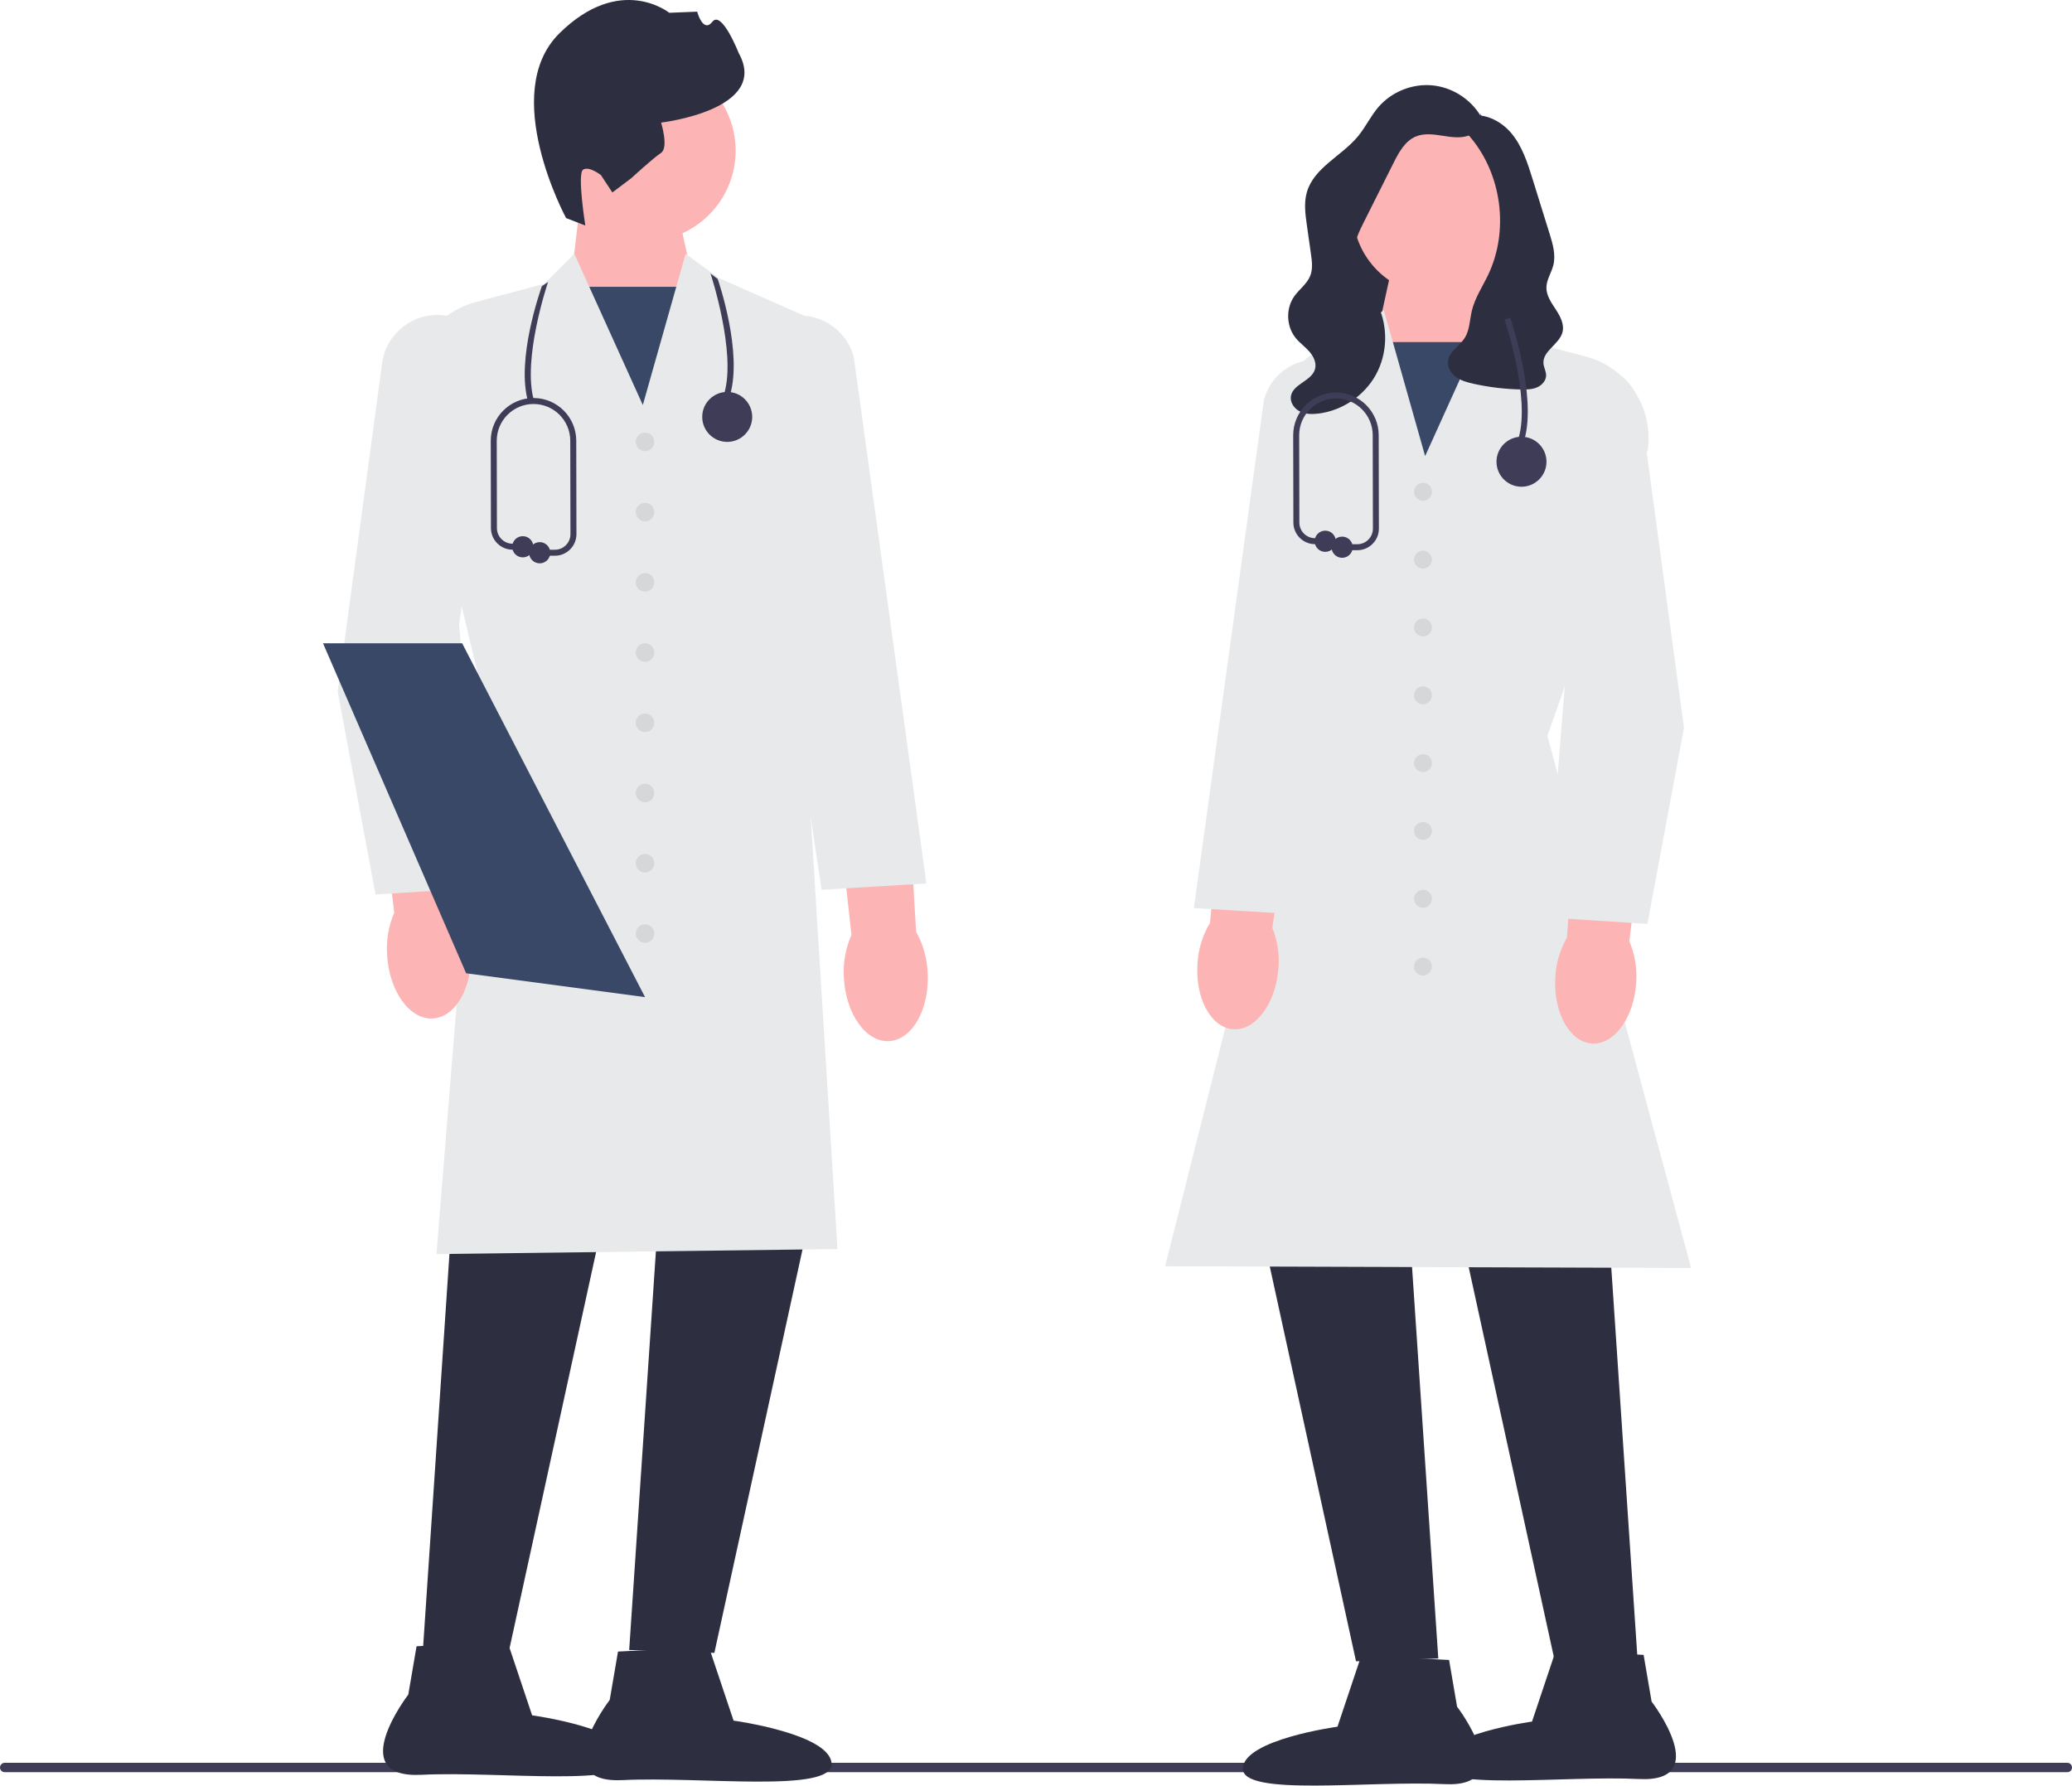
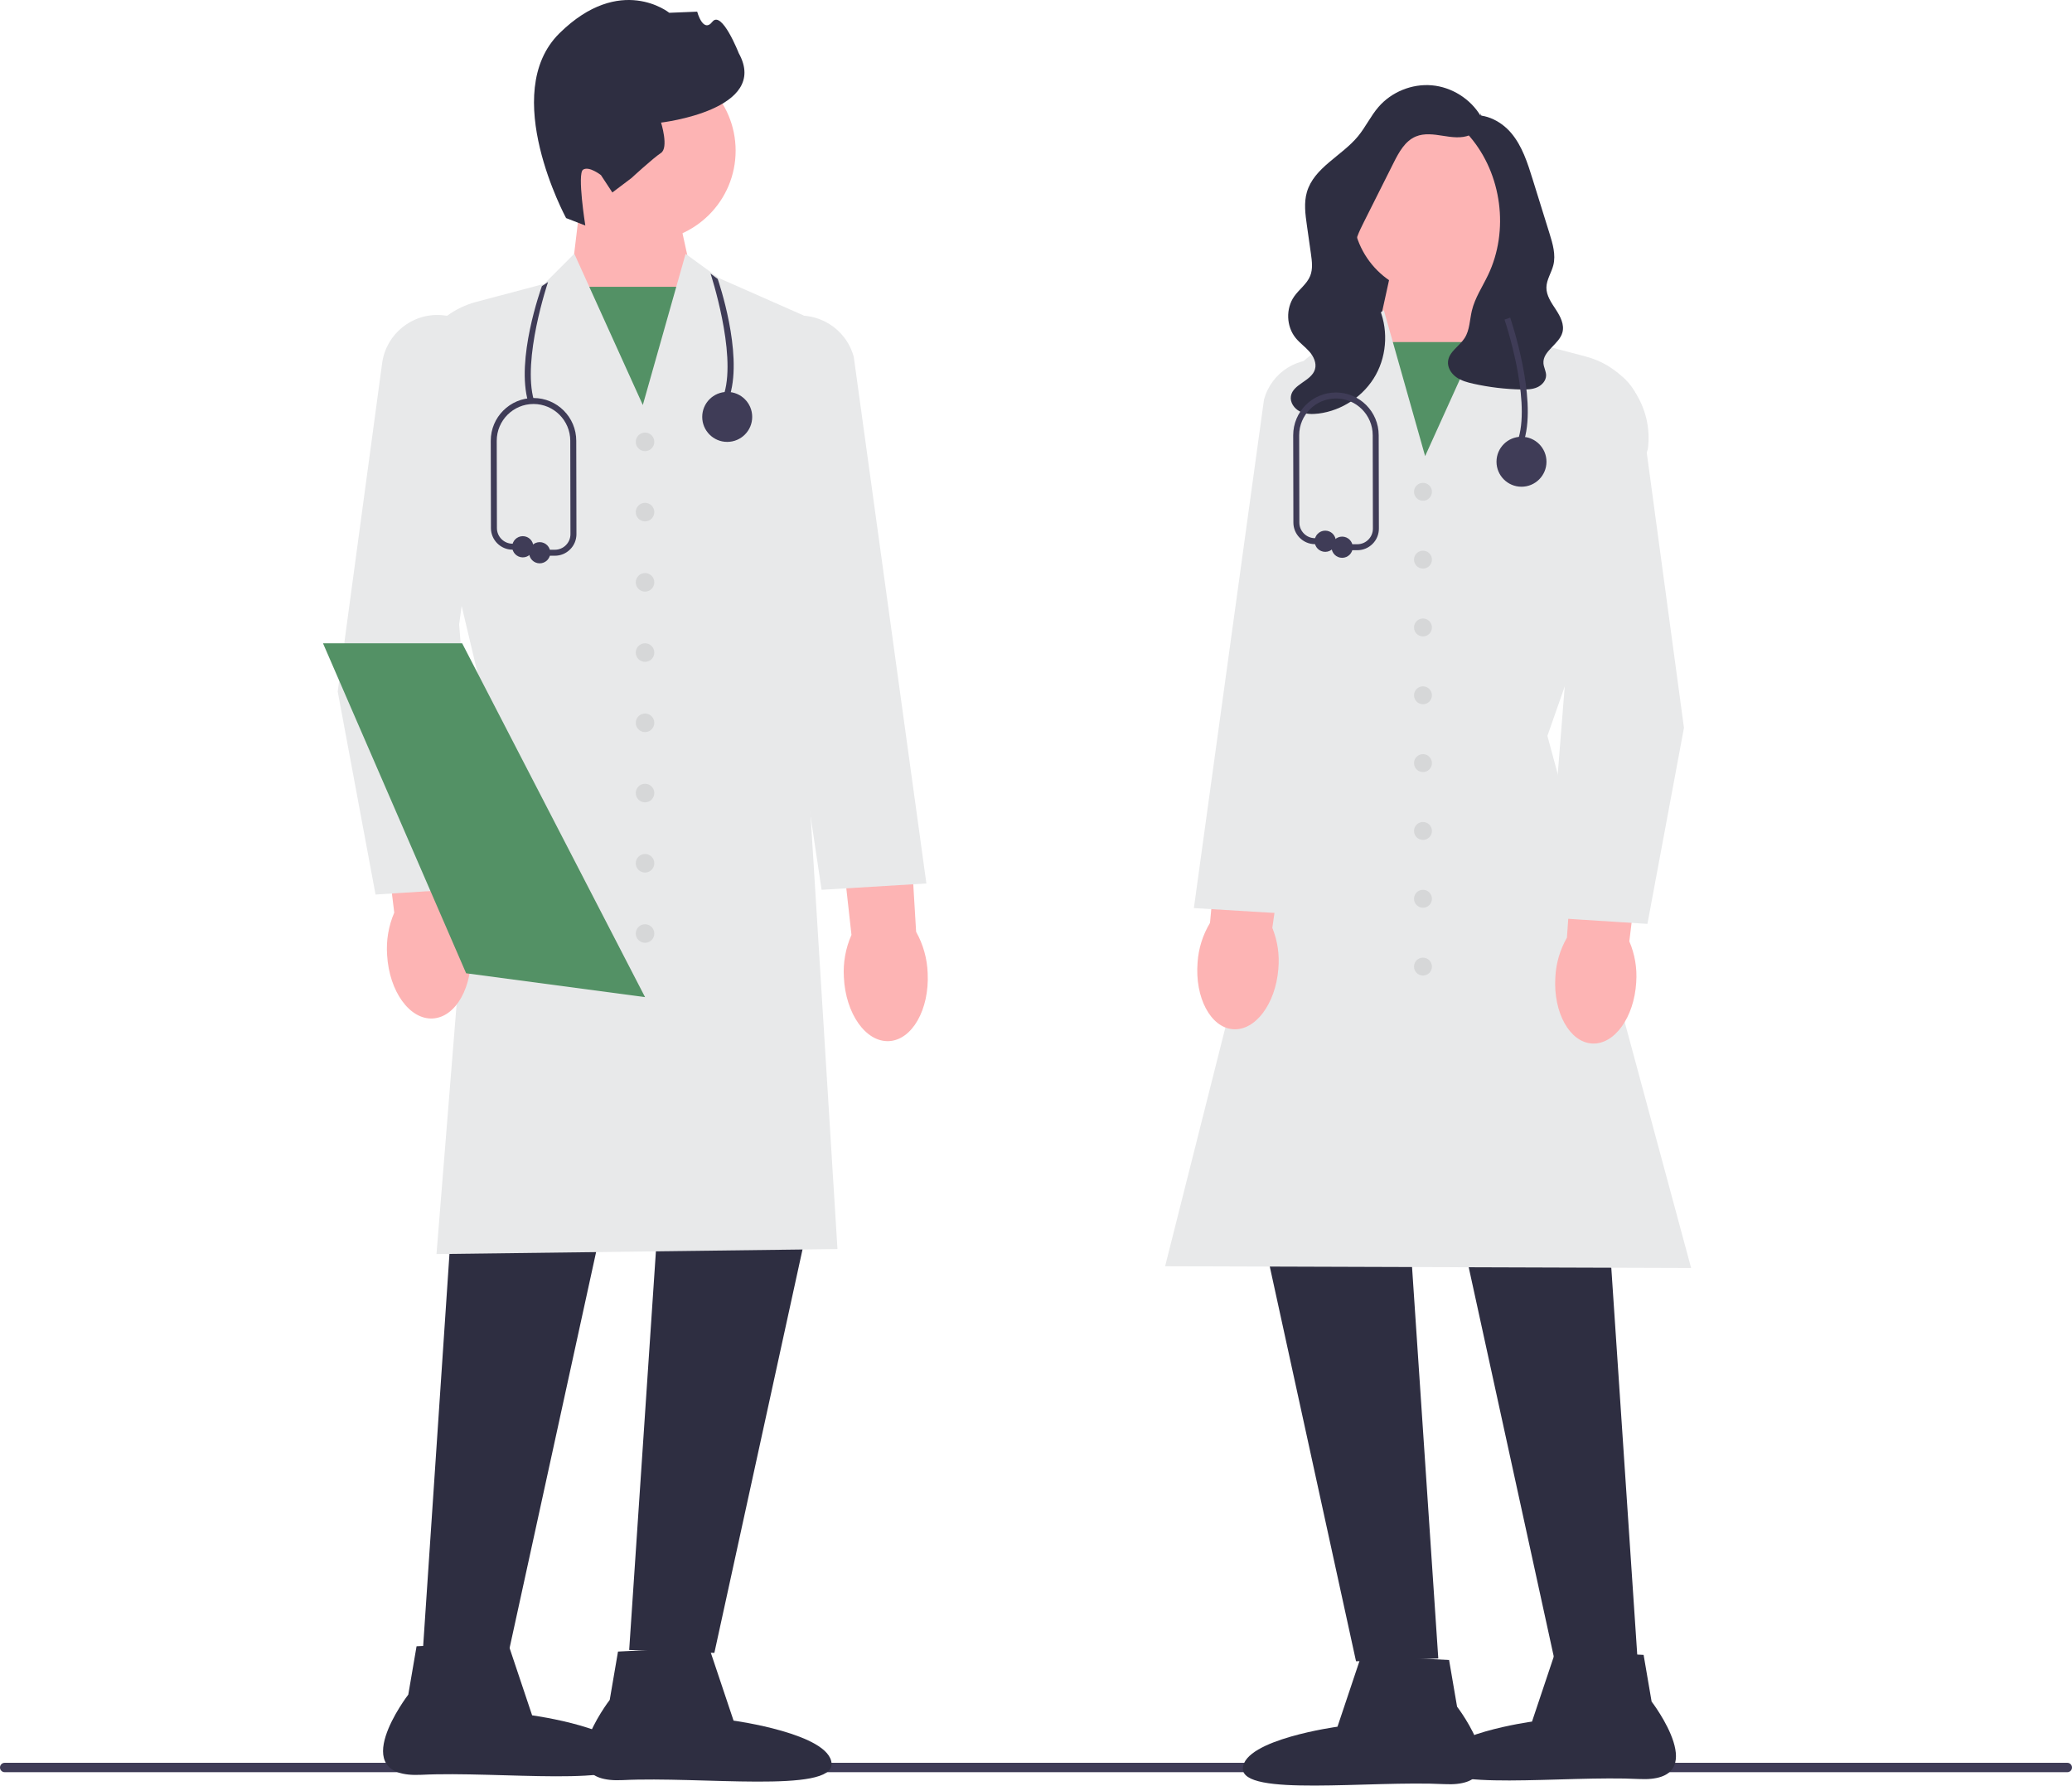
<svg xmlns="http://www.w3.org/2000/svg" width="692.68" height="596.951" viewBox="0 0 692.68 596.951">
  <path d="m0,590.905c0,.871.7,1.571,1.571,1.571h689.538c.871,0,1.571-.7,1.571-1.571,0-.871-.7-1.571-1.571-1.571H1.571c-.871,0-1.571.7-1.571,1.571Z" fill="#3f3c57" />
  <g>
    <polygon points="224.976 63.441 232.475 97.658 216.525 145.285 190.829 94.114 194.394 64.427 224.976 63.441" fill="#fdb4b4" />
-     <rect x="189.5" y="95.886" width="44.368" height="53.608" fill="#394867" />
+     <rect x="189.5" y="95.886" width="44.368" height="53.608" fill="#539165" />
    <circle cx="215.623" cy="50.376" r="30.3" fill="#fdb4b4" />
    <path d="m189.248,72.908s-22.586-41.712-2.222-61.786c20.364-20.073,36.711-6.846,36.711-6.846l9.335-.377s1.947,7.346,5.086,3.369,8.812,10.506,8.812,10.506c10.529,18.962-25.971,23.21-25.971,23.21,0,0,2.636,8.396-.043,10.154s-9.837,8.373-9.837,8.373l-6.407,4.839-3.807-5.801s-3.977-3.139-5.986-1.821.755,18.67.755,18.67l-6.426-2.49 0-0s0,0,0,0Z" fill="#2e2e41" />
    <polygon points="152.898 379.779 141.314 552.583 169.792 553.548 207.442 381.227 152.898 379.779" fill="#2e2e41" />
    <polygon points="221.923 378.814 210.339 551.617 238.817 552.583 276.467 380.262 221.923 378.814" fill="#2e2e41" />
    <path d="m145.922,419.26l15.161-188.208-23.25-98.004c-2.004-14.568,7.175-28.353,21.342-32.112l22.75-6.036,10.069-10.07,22.903,50.578,14.304-50.54,11.156,8.113,33.086,14.597-.015.342-5.307,118.388,11.847,191.274-.525.007-133.521,1.669v-0Z" fill="#e8e9ea" />
    <path d="m236.989,550.619l8.246,24.617s32.261,4.386,32.763,14.374-43.844,4.206-69.811,5.511-4.352-26.815-4.352-26.815l2.767-16.159,30.387-1.527h0v-0Z" fill="#2e2e41" />
    <path d="m169.646,548.847l8.246,24.617s32.261,4.386,32.763,14.374-43.844,4.206-69.811,5.511-4.352-26.815-4.352-26.815l2.767-16.159,30.387-1.527h-0Z" fill="#2e2e41" />
-     <path id="uuid-2a99fb06-c611-4846-a9cf-67468c4aeefc-224" d="m129.415,319.305c-.35-4.854.468-9.72,2.386-14.193l-6.154-50.486,24.108-2.226,3.646,51.452c2.423,4.218,3.8,8.956,4.017,13.816.709,12.156-4.985,22.373-12.719,22.824s-14.577-9.034-15.284-21.186h0l-0-0.0 0-0Z" fill="#fdb4b4" />
-     <path id="uuid-a83e19fb-8297-4073-aac4-48fd1880d45d-225" d="m282.111,326.715c-.297-4.857.574-9.715,2.54-14.166l-5.604-50.55,24.131-1.963,3.085,51.488c2.377,4.245,3.702,8.997,3.866,13.859.576,12.164-5.229,22.317-12.967,22.684s-14.478-9.193-15.052-21.352h0l-0-0v-0Z" fill="#fdb4b4" />
+     <path id="uuid-2a99fb06-c611-4846-a9cf-67468c4aeefc-43" d="m129.415,319.305c-.35-4.854.468-9.72,2.386-14.193l-6.154-50.486,24.108-2.226,3.646,51.452c2.423,4.218,3.8,8.956,4.017,13.816.709,12.156-4.985,22.373-12.719,22.824s-14.577-9.034-15.284-21.186h0l-0-0.0 0-0Z" fill="#fdb4b4" />
+     <path id="uuid-a83e19fb-8297-4073-aac4-48fd1880d45d-44" d="m282.111,326.715c-.297-4.857.574-9.715,2.54-14.166l-5.604-50.55,24.131-1.963,3.085,51.488c2.377,4.245,3.702,8.997,3.866,13.859.576,12.164-5.229,22.317-12.967,22.684s-14.478-9.193-15.052-21.352h0l-0-0v-0Z" fill="#fdb4b4" />
    <path d="m125.547,299.058l-.082-.436-12.564-67.415,14.846-109.777c1.325-9.801,10.076-16.861,19.945-16.072,5.154.413,9.778,2.857,13.021,6.884,3.243,4.027,4.646,9.066,3.951,14.189l-11.174,82.332,7.035,88.062s-34.979,2.233-34.979,2.233Z" fill="#e8e9ea" />
    <path d="m274.665,297.476l-25.261-168.621c-1.313-4.944-.544-10.119,2.175-14.516s7.006-7.395,12.069-8.442c9.687-2.003,19.252,3.918,21.781,13.479l24.268,175.983-35.032,2.118v-0Z" fill="#e8e9ea" />
    <circle cx="215.639" cy="147.722" r="3.101" fill="#d6d7d8" />
    <circle cx="215.639" cy="171.203" r="3.101" fill="#d6d7d8" />
    <circle cx="215.639" cy="194.684" r="3.101" fill="#d6d7d8" />
    <circle cx="215.639" cy="218.165" r="3.101" fill="#d6d7d8" />
    <circle cx="215.639" cy="241.647" r="3.101" fill="#d6d7d8" />
    <circle cx="215.639" cy="265.128" r="3.101" fill="#d6d7d8" />
    <circle cx="215.639" cy="288.609" r="3.101" fill="#d6d7d8" />
    <circle cx="215.639" cy="312.09" r="3.101" fill="#d6d7d8" />
-     <polygon points="215.643 333.356 156.963 325.536 155.833 325.386 125.843 256.236 107.983 215.066 154.503 215.066 215.643 333.356" fill="#394867" />
+     <polygon points="215.643 333.356 156.963 325.536 155.833 325.386 125.843 256.236 107.983 215.066 154.503 215.066 215.643 333.356" fill="#539165" />
  </g>
  <g>
    <polygon points="450.918 70.964 488.226 50.526 488.226 108.92 445.079 108.92 450.918 70.964" fill="#2e2e41" />
    <polygon points="496.224 83.983 499.667 112.651 474.853 162.066 459.451 116.074 466.692 83.031 496.224 83.983" fill="#fdb4b4" />
-     <rect x="458.105" y="114.362" width="42.846" height="51.769" fill="#394867" />
+     <rect x="458.105" y="114.362" width="42.846" height="51.769" fill="#539165" />
    <polygon points="536.296 388.514 547.484 555.388 519.982 556.32 483.624 389.913 536.296 388.514" fill="#2e2e41" />
    <polygon points="469.64 387.582 480.827 554.456 453.326 555.388 416.967 388.98 469.64 387.582" fill="#2e2e41" />
    <path d="m565.352,423.907l-.655-.002-175.198-.572.157-.62,45.043-178.461-11.283-90.063c-2.138-17.066,6.998-33.197,22.733-40.139l5.681-2.506,10.792-7.848,13.806,48.784,22.108-48.822,9.739,9.738,21.964,5.828c13.69,3.632,22.56,16.952,20.631,30.983l-.023.098-33.542,95.709,48.048,177.894Z" fill="#e8e9ea" />
    <path d="m455.091,553.492l29.344,1.475,2.672,15.605s20.874,27.156-4.202,25.895-67.901,4.323-67.416-5.322,31.639-13.88,31.639-13.88l7.963-23.772h0l0-0Z" fill="#2e2e41" />
    <path d="m520.123,551.781l29.344,1.475,2.672,15.605s20.874,27.156-4.202,25.895-67.901,4.323-67.416-5.322,31.639-13.88,31.639-13.88l7.963-23.772h0v-0Z" fill="#2e2e41" />
-     <path id="uuid-3bc2e7c3-8a4e-432b-b93d-ff096d796d3b-226" d="m546.995,328.404h0c-.683,11.735-7.292,20.895-14.76,20.459-7.468-.436-12.967-10.301-12.282-22.041.209-4.693,1.539-9.268,3.879-13.342l3.521-49.686,23.281,2.149-5.943,48.754c1.852,4.319,2.642,9.019,2.304,13.706v0Z" fill="#fdb4b4" />
-     <path id="uuid-a34cbb18-fa14-4c0b-8260-87fab6b8d9f9-227" d="m427.356,323.941h0c-.933,11.718-7.735,20.735-15.192,20.141s-12.745-10.575-11.81-22.297c.309-4.688,1.736-9.233,4.162-13.256l4.578-49.6,23.23,2.645-6.98,48.616c1.759,4.358,2.449,9.073,2.012,13.752l-0.0 0h0Z" fill="#fdb4b4" />
+     <path id="uuid-3bc2e7c3-8a4e-432b-b93d-ff096d796d3b-45" d="m546.995,328.404h0c-.683,11.735-7.292,20.895-14.76,20.459-7.468-.436-12.967-10.301-12.282-22.041.209-4.693,1.539-9.268,3.879-13.342l3.521-49.686,23.281,2.149-5.943,48.754c1.852,4.319,2.642,9.019,2.304,13.706v0Z" fill="#fdb4b4" />
+     <path id="uuid-a34cbb18-fa14-4c0b-8260-87fab6b8d9f9-46" d="m427.356,323.941h0c-.933,11.718-7.735,20.735-15.192,20.141s-12.745-10.575-11.81-22.297c.309-4.688,1.736-9.233,4.162-13.256l4.578-49.6,23.23,2.645-6.98,48.616c1.759,4.358,2.449,9.073,2.012,13.752l-0.0 0h0Z" fill="#fdb4b4" />
    <path d="m550.744,308.87l-33.812-2.158.041-.507,6.754-84.549-10.789-79.504c-.673-4.952.684-9.823,3.818-13.715,3.135-3.893,7.604-6.255,12.587-6.654h0c9.539-.752,17.997,6.062,19.278,15.535l14.337,106.013-.015.079-12.2,65.46Z" fill="#e8e9ea" />
    <path d="m432.985,305.631l-33.865-2.047.074-.535,23.353-169.37c2.456-9.302,11.706-15.024,21.065-13.088,4.895,1.012,9.037,3.91,11.666,8.161s3.372,9.251,2.092,14.083l-24.385,162.797Z" fill="#e8e9ea" />
    <circle cx="475.708" cy="164.419" r="2.995" fill="#d6d7d8" />
    <circle cx="475.708" cy="187.095" r="2.995" fill="#d6d7d8" />
    <circle cx="475.708" cy="209.77" r="2.995" fill="#d6d7d8" />
    <circle cx="475.708" cy="232.446" r="2.995" fill="#d6d7d8" />
    <circle cx="475.708" cy="255.121" r="2.995" fill="#d6d7d8" />
    <circle cx="475.708" cy="277.797" r="2.995" fill="#d6d7d8" />
    <circle cx="475.708" cy="300.472" r="2.995" fill="#d6d7d8" />
    <circle cx="475.708" cy="323.148" r="2.995" fill="#d6d7d8" />
    <circle cx="480.255" cy="70.601" r="28.013" fill="#fdb4b4" />
    <path d="m494.935,37.9c1.342,2.73-.786,6.14-3.604,7.288s-6.0.683-9.004.205-6.192-.931-9.001.237c-3.635,1.511-5.683,5.303-7.449,8.821-3.296,6.568-6.592,13.136-9.887,19.704-1.61,3.209-3.257,6.562-3.288,10.152-.057,6.59,5.171,11.857,7.984,17.817,3.425,7.257,3.142,16.149-.736,23.174-3.878,7.025-11.253,12.002-19.219,12.97-2.096.255-4.314.227-6.198-.725s-3.322-3.031-2.973-5.114c.682-4.072,6.905-5.024,8.048-8.992.597-2.071-.46-4.283-1.884-5.901s-3.226-2.88-4.584-4.553c-3.133-3.859-3.342-9.816-.487-13.884,1.678-2.391,4.273-4.168,5.358-6.88.924-2.312.589-4.911.239-7.376-.45-3.168-.9-6.335-1.349-9.503-.525-3.696-1.042-7.524-.004-11.11,2.377-8.217,11.655-12.076,17.096-18.677,2.528-3.067,4.229-6.756,6.823-9.768,4.353-5.054,11.206-7.843,17.851-7.263,6.645.58,12.912,4.512,16.324,10.244" fill="#2e2e41" />
    <path d="m490.513,38.418c-1.369.489-1.876,2.272-1.482,3.671.394,1.399,1.425,2.511,2.37,3.616,10.679,12.498,13.161,31.401,6.07,46.232-1.886,3.945-4.398,7.657-5.416,11.91-.74,3.094-.7,6.488-2.417,9.167-1.748,2.727-5.211,4.555-5.553,7.776-.22,2.067,1.04,4.075,2.729,5.287s3.752,1.766,5.781,2.218c5.273,1.175,10.665,1.817,16.067,1.912,1.761.031,3.578-.007,5.194-.709s2.995-2.224,3.013-3.985c.014-1.384-.784-2.661-.886-4.042-.305-4.137,5.261-6.338,6.346-10.341.713-2.632-.692-5.341-2.188-7.621-1.497-2.28-3.204-4.674-3.167-7.401.035-2.61,1.674-4.909,2.31-7.441.881-3.502-.201-7.165-1.274-10.613-.912-2.931-1.825-5.863-2.737-8.794-.97-3.116-1.94-6.232-2.909-9.349-1.693-5.44-3.47-11.038-7.134-15.402-3.664-4.363-9.735-7.223-15.147-5.442" fill="#2e2e41" />
  </g>
  <g>
    <path d="m509.601,146.967l-1.92-.56c4-13.715-4.625-39.31-4.712-39.567l1.893-.646c.366,1.074,8.915,26.456,4.739,40.772Z" fill="#3f3c57" />
    <circle cx="508.641" cy="154.367" r="8.354" fill="#3f3c57" />
    <path d="m453.75,183.943h-5.066c-.553,0-1-.448-1-1s.447-1,1-1h5.066c1.396,0,2.708-.544,3.694-1.532.985-.988,1.527-2.301,1.524-3.696l-.062-31.207c0-6.779-5.514-12.293-12.291-12.293s-12.292,5.514-12.292,12.291l.062,29.209c.006,2.85,2.329,5.186,5.179,5.208l3.478.026c.552.004.996.455.992,1.008-.004.549-.451.992-1,.992h-.008l-3.478-.026c-3.941-.03-7.155-3.262-7.163-7.204l-.062-29.211c0-7.882,6.411-14.293,14.292-14.293,7.88,0,14.291,6.411,14.291,14.291l.062,31.205c.004,1.931-.745,3.747-2.109,5.113-1.363,1.367-3.179,2.12-5.109,2.12Z" fill="#3f3c57" />
    <circle cx="443.034" cy="180.949" r="3.544" fill="#3f3c57" />
    <circle cx="448.683" cy="182.943" r="3.544" fill="#3f3c57" />
  </g>
  <path d="m244.071,131.978l-1.92-.56c4-13.715-4.528-39.706-4.615-39.963l2.4,1.809c.366,1.074,8.311,24.398,4.135,38.714Z" fill="#3f3c57" />
  <path d="m176.581,134.414l1.92-.56c-4-13.715,4.625-39.31,4.712-39.567l-2.054,1.376c-.366,1.074-8.754,24.435-4.578,38.751Z" fill="#3f3c57" />
  <circle cx="243.111" cy="139.377" r="8.354" fill="#3f3c57" />
  <path d="m185.488,185.789h-5.066c-.553,0-1-.448-1-1s.447-1,1-1h5.066c1.396,0,2.708-.544,3.694-1.532.985-.988,1.527-2.301,1.524-3.696l-.062-31.207c0-6.779-5.514-12.293-12.291-12.293s-12.292,5.514-12.292,12.291l.062,29.209c.006,2.85,2.329,5.186,5.179,5.208l3.478.026c.552.004.996.455.992,1.008-.004.549-.451.992-1,.992h-.008l-3.478-.026c-3.941-.03-7.155-3.262-7.163-7.204l-.062-29.211c0-7.882,6.411-14.293,14.292-14.293,7.88,0,14.291,6.411,14.291,14.291l.062,31.205c.004,1.931-.745,3.747-2.109,5.113-1.363,1.367-3.179,2.12-5.109,2.12Z" fill="#3f3c57" />
  <circle cx="174.772" cy="182.795" r="3.544" fill="#3f3c57" />
  <circle cx="180.421" cy="184.789" r="3.544" fill="#3f3c57" />
</svg>
